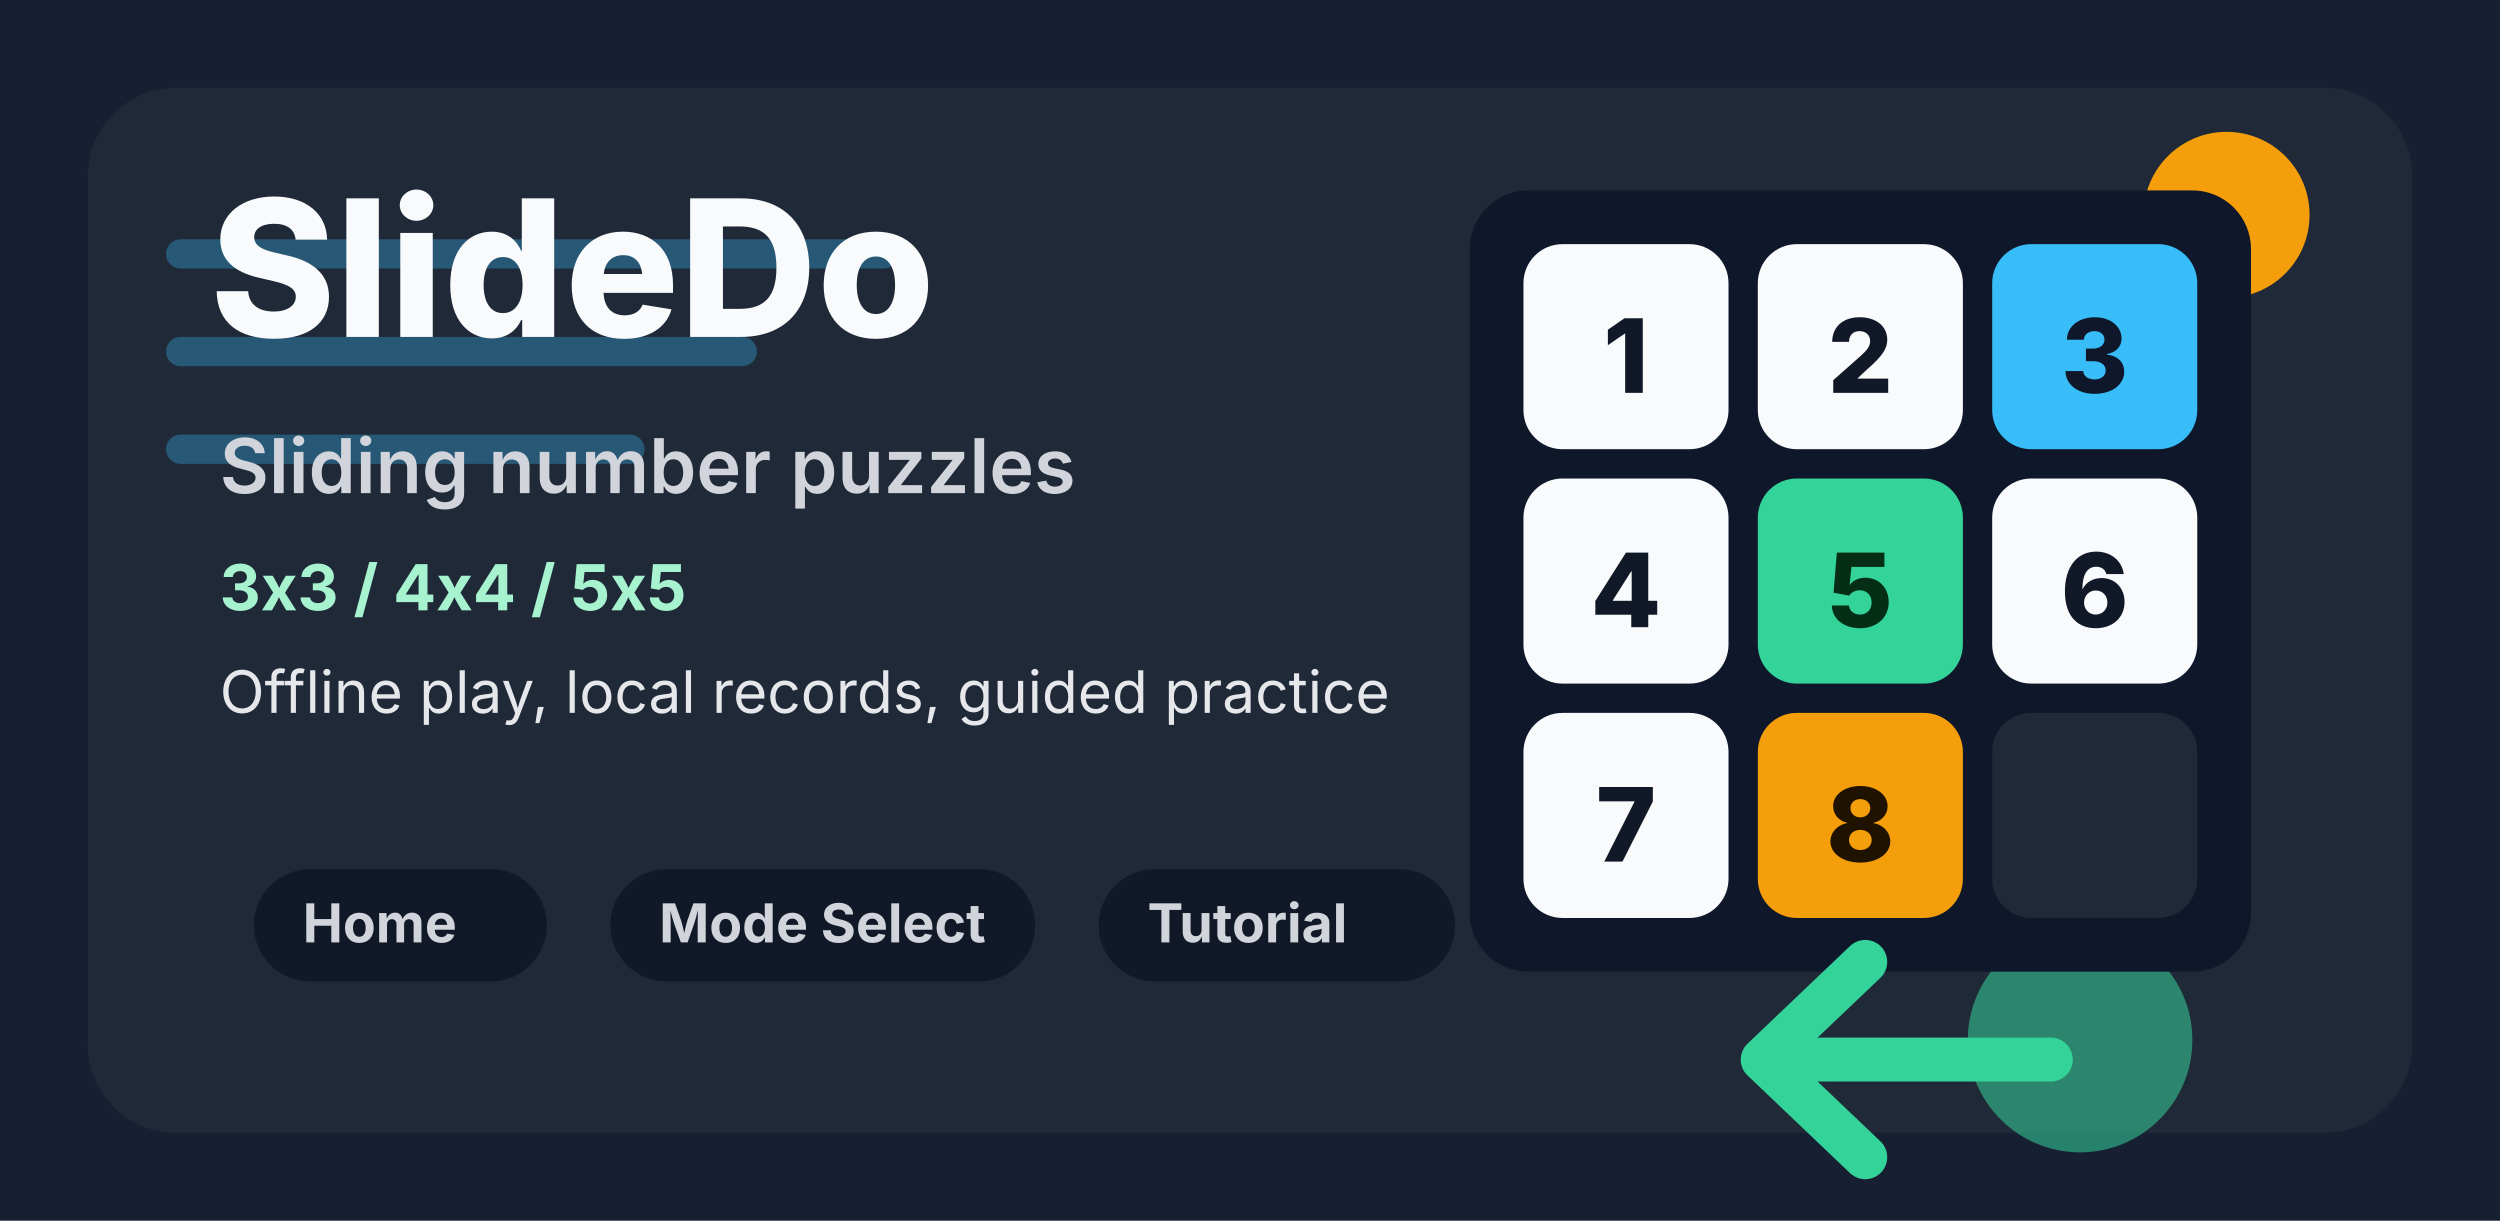
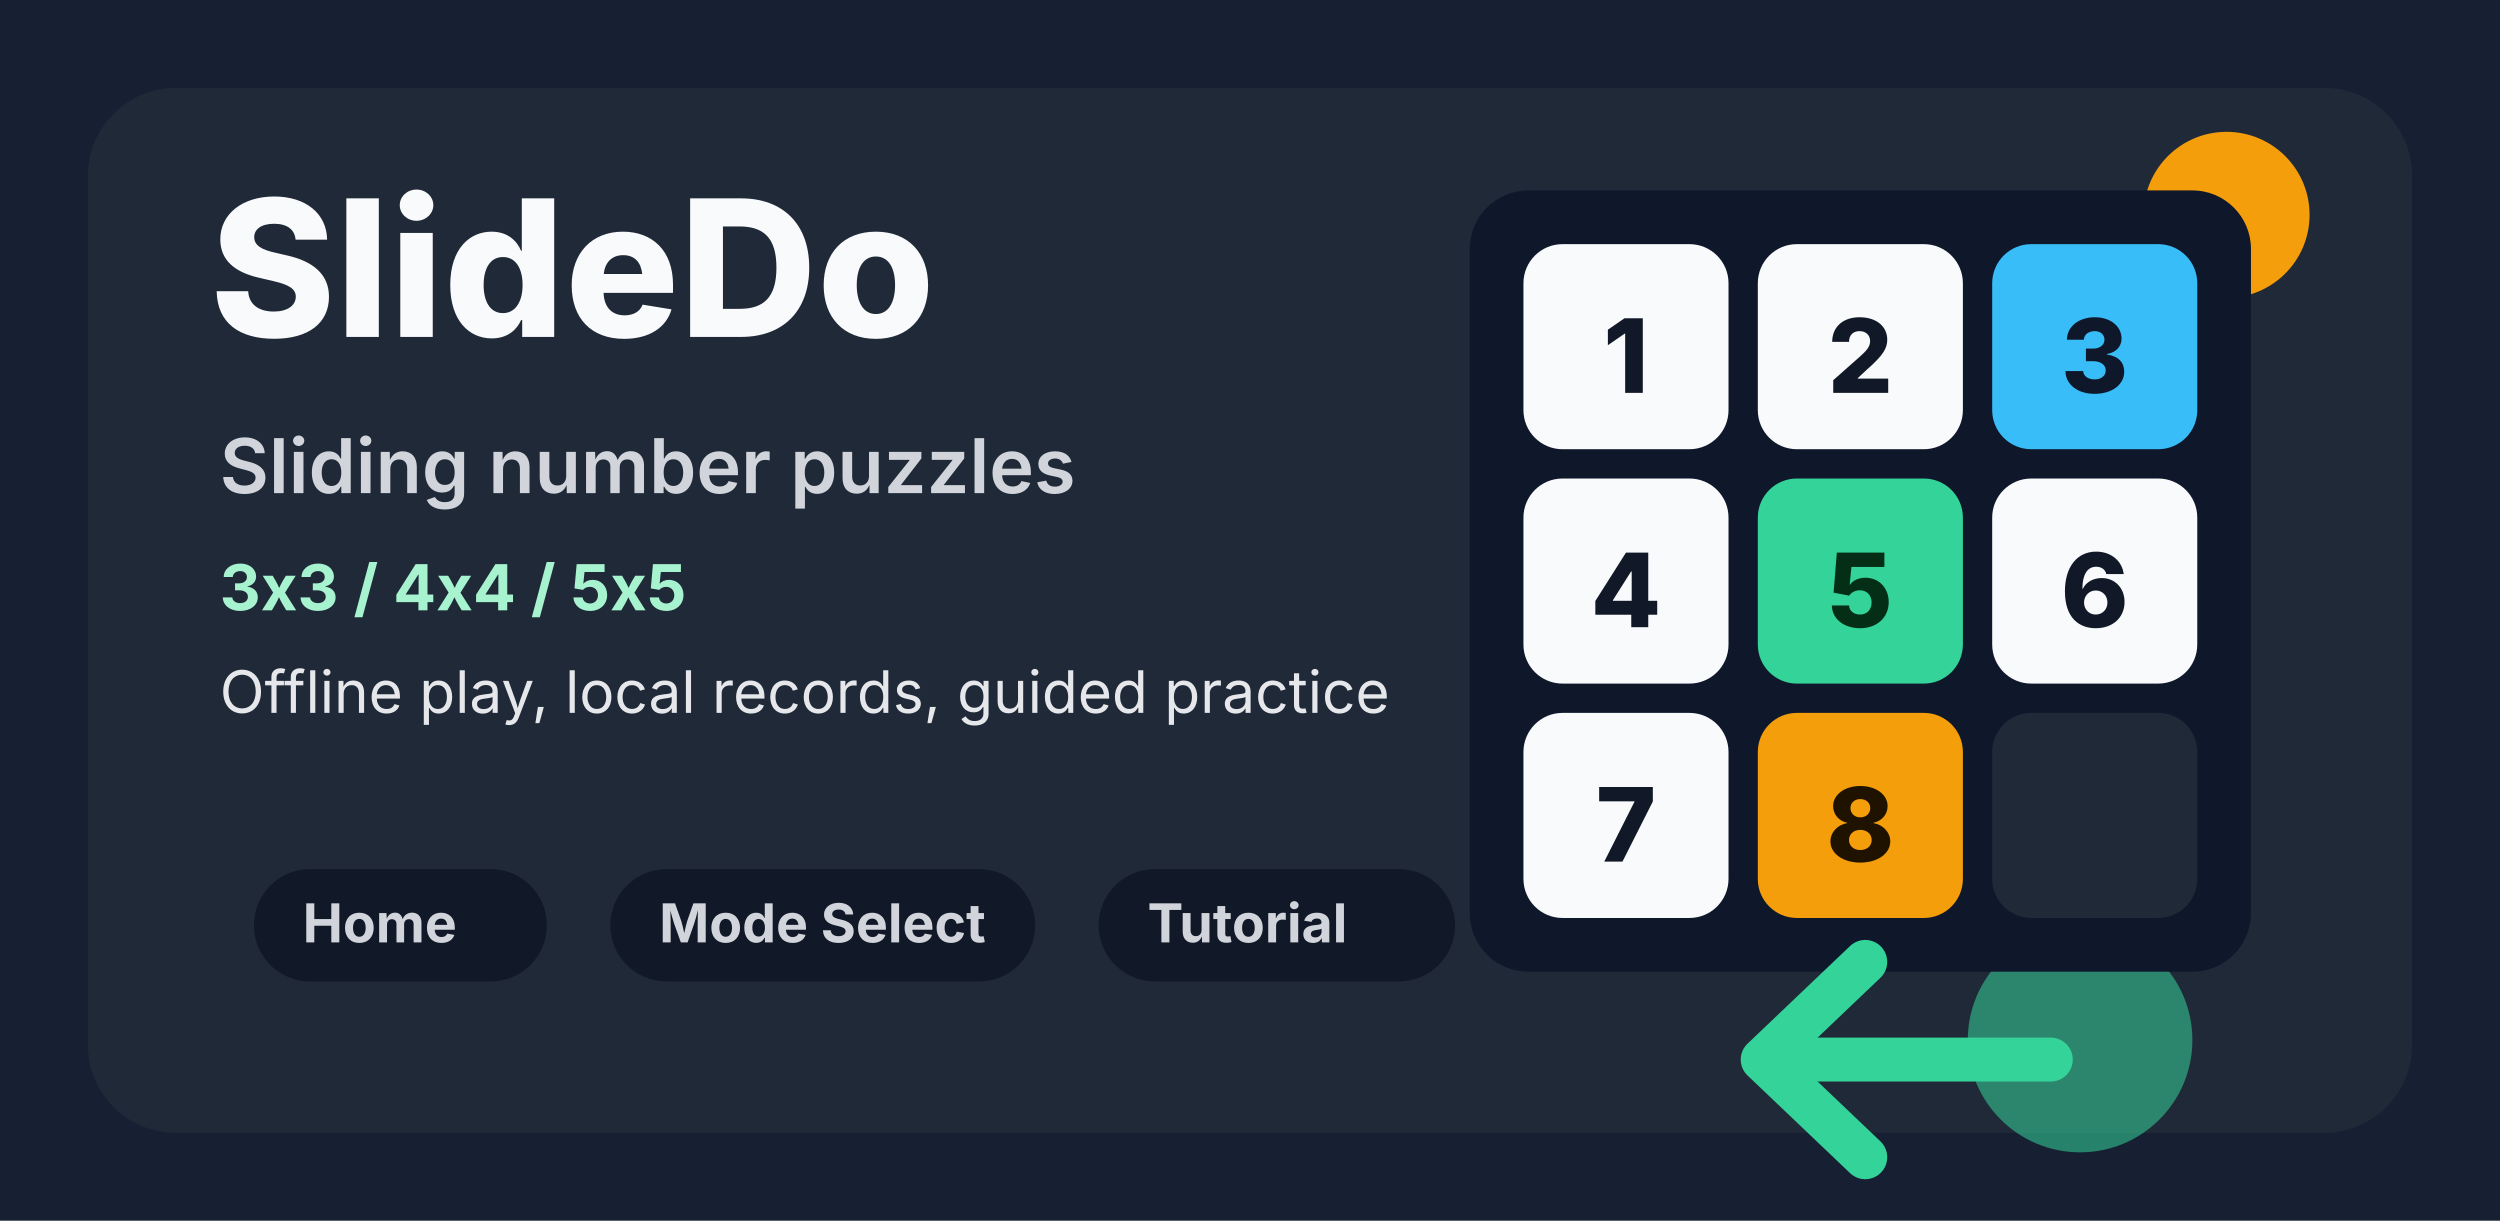
<svg xmlns="http://www.w3.org/2000/svg" width="1024" height="500" viewBox="0 0 1024 500" role="img" aria-labelledby="title desc">
  <rect width="1024" height="500" fill="#172033" />
  <rect x="36" y="36" width="952" height="428" rx="36" fill="#1F2937" />
-   <path d="M74 104h288M74 144h230M74 184h184" stroke="#38BDF8" stroke-width="12" stroke-linecap="round" opacity="0.32" />
  <circle cx="912" cy="88" r="34" fill="#F59E0B" />
  <circle cx="852" cy="426" r="46" fill="#34D399" opacity="0.55" />
  <g transform="translate(86 138)">
    <text x="0" y="0" fill="#F9FAFB" font-family="Inter, Segoe UI, Arial, sans-serif" font-size="78" font-weight="800">SlideDo</text>
    <text x="4" y="64" fill="#D1D5DB" font-family="Inter, Segoe UI, Arial, sans-serif" font-size="31" font-weight="600">Sliding number puzzles</text>
    <text x="4" y="112" fill="#A7F3D0" font-family="Inter, Segoe UI, Arial, sans-serif" font-size="26" font-weight="700">3x3 / 4x4 / 5x5</text>
    <text x="4" y="154" fill="#E5E7EB" font-family="Inter, Segoe UI, Arial, sans-serif" font-size="24">Offline play, local records, guided practice</text>
  </g>
  <g transform="translate(602 78)">
    <rect x="0" y="0" width="320" height="320" rx="24" fill="#0F172A" />
    <g transform="translate(22 22)" font-family="Inter, Segoe UI, Arial, sans-serif" font-size="42" font-weight="800" text-anchor="middle" dominant-baseline="middle">
      <rect x="0" y="0" width="84" height="84" rx="16" fill="#F8FAFC" />
      <text x="42" y="45" fill="#111827">1</text>
      <rect x="96" y="0" width="84" height="84" rx="16" fill="#F8FAFC" />
      <text x="138" y="45" fill="#111827">2</text>
      <rect x="192" y="0" width="84" height="84" rx="16" fill="#38BDF8" />
      <text x="234" y="45" fill="#0F172A">3</text>
      <rect x="0" y="96" width="84" height="84" rx="16" fill="#F8FAFC" />
      <text x="42" y="141" fill="#111827">4</text>
      <rect x="96" y="96" width="84" height="84" rx="16" fill="#34D399" />
      <text x="138" y="141" fill="#052E16">5</text>
      <rect x="192" y="96" width="84" height="84" rx="16" fill="#F8FAFC" />
      <text x="234" y="141" fill="#111827">6</text>
      <rect x="0" y="192" width="84" height="84" rx="16" fill="#F8FAFC" />
      <text x="42" y="237" fill="#111827">7</text>
      <rect x="96" y="192" width="84" height="84" rx="16" fill="#F59E0B" />
      <text x="138" y="237" fill="#1F1300">8</text>
      <rect x="192" y="192" width="84" height="84" rx="16" fill="#1F2937" />
    </g>
    <path d="M238 356h-96" stroke="#34D399" stroke-width="18" stroke-linecap="round" />
    <path d="M162 316l-42 40 42 40" fill="none" stroke="#34D399" stroke-width="18" stroke-linecap="round" stroke-linejoin="round" />
  </g>
  <g transform="translate(124 386)" fill="#D1D5DB" font-family="Inter, Segoe UI, Arial, sans-serif" font-size="22" font-weight="700">
    <rect x="-20" y="-30" width="120" height="46" rx="23" fill="#111827" />
    <text x="0" y="0">Home</text>
    <rect x="126" y="-30" width="174" height="46" rx="23" fill="#111827" />
    <text x="146" y="0">Mode Select</text>
    <rect x="326" y="-30" width="146" height="46" rx="23" fill="#111827" />
    <text x="346" y="0">Tutorial</text>
  </g>
</svg>
